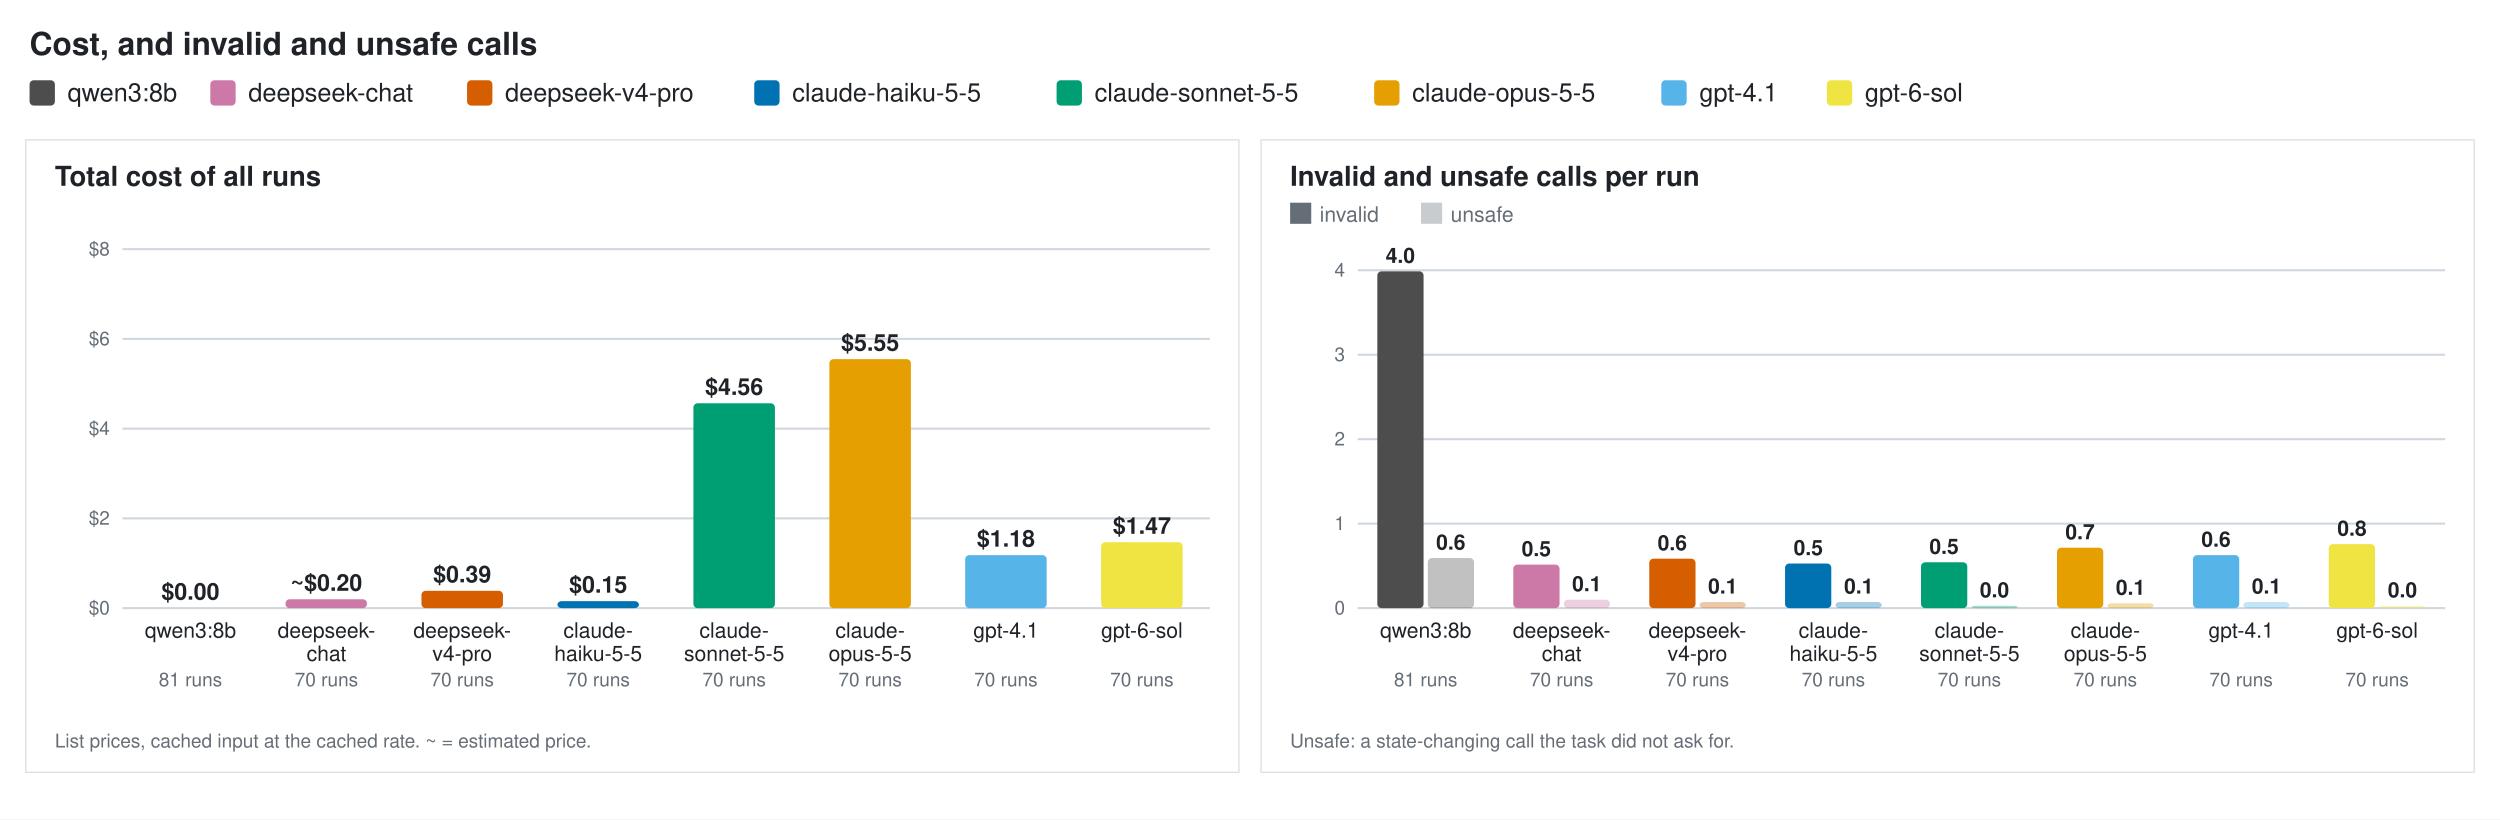
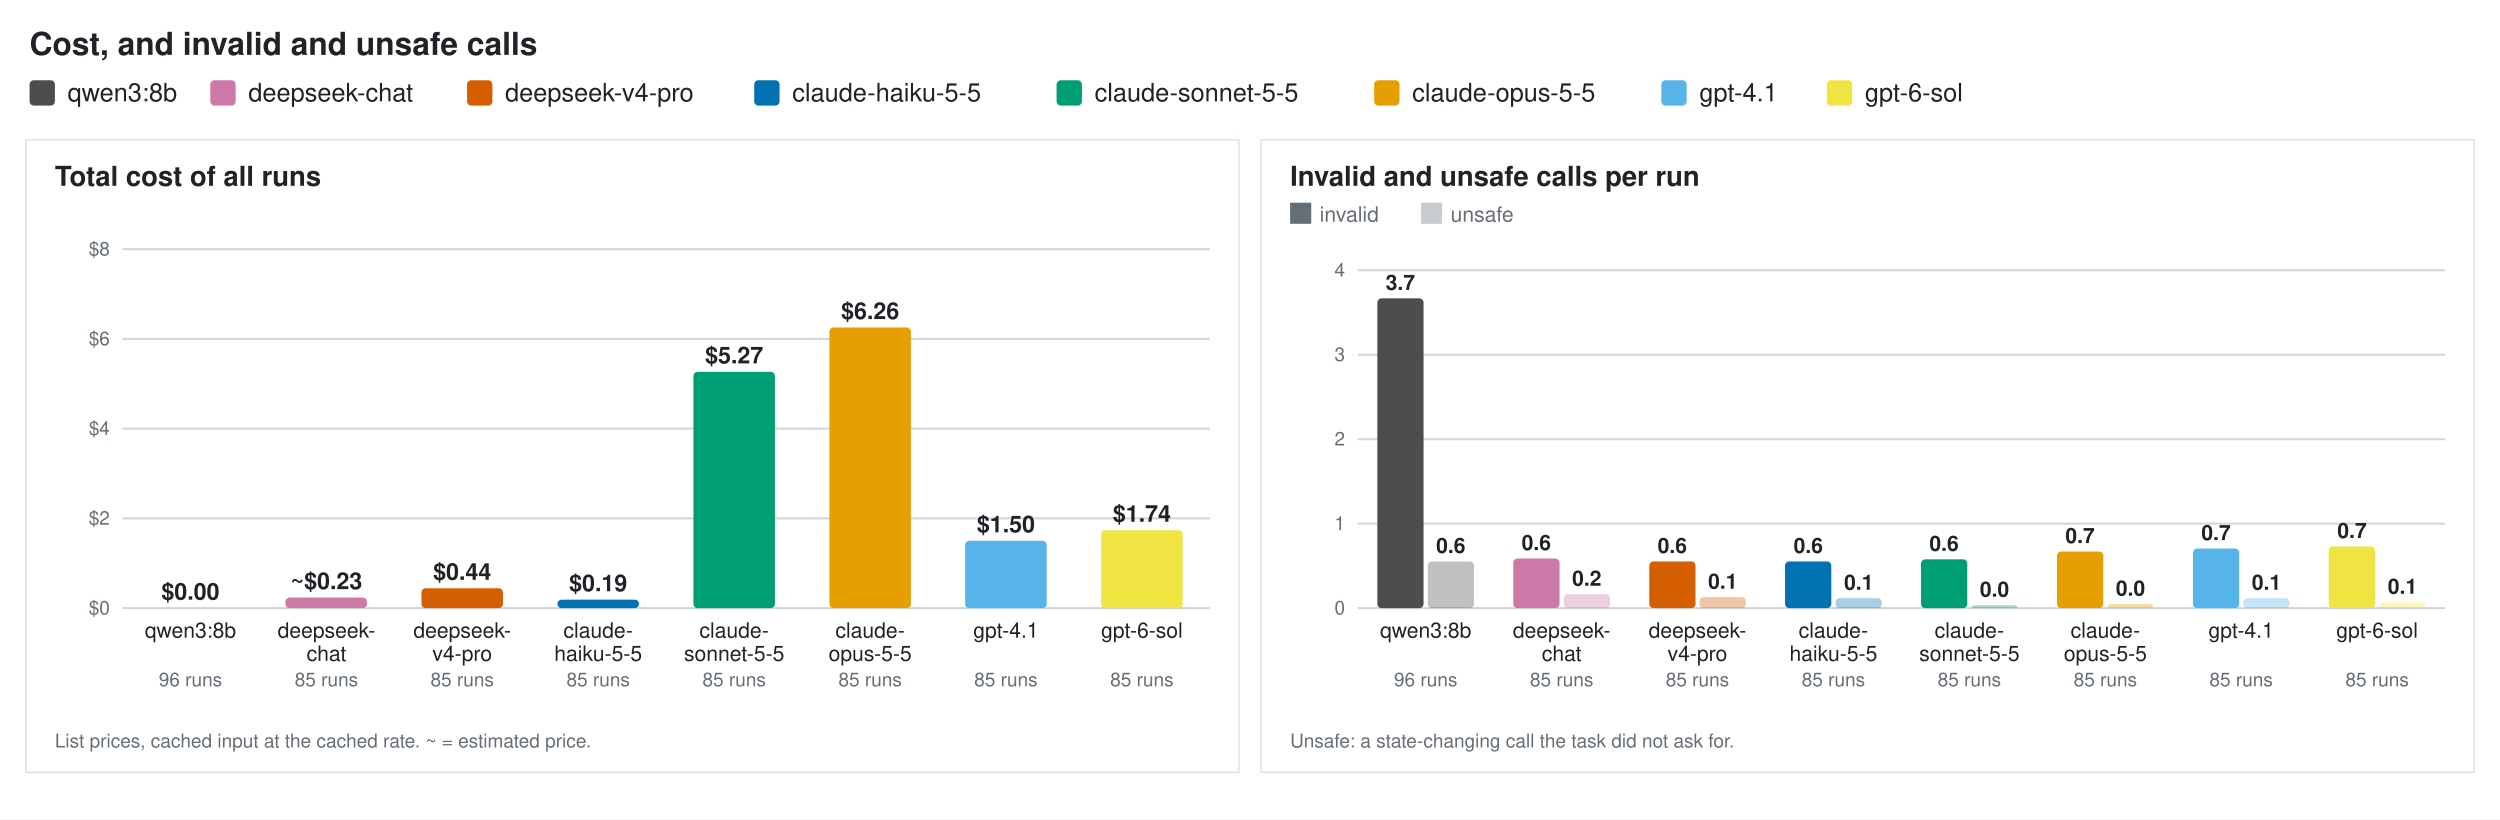
<svg xmlns="http://www.w3.org/2000/svg" width="1184" height="388" viewBox="0 0 1184 388" role="img" aria-label="Total cost, and invalid and unsafe calls per run">
  <rect width="1184" height="388" fill="#ffffff" />
  <text x="14.0" y="26.0" font-size="15" fill="#1f2328" text-anchor="start" font-weight="bold" font-family="-apple-system, 'Segoe UI', Helvetica, Arial, sans-serif">Cost, and invalid and unsafe calls</text>
  <rect x="14.0" y="38" width="12" height="12" rx="2" fill="#4D4D4D" />
  <text x="32.0" y="48.0" font-size="12" fill="#1f2328" text-anchor="start" font-weight="normal" font-family="-apple-system, 'Segoe UI', Helvetica, Arial, sans-serif">qwen3:8b</text>
  <rect x="99.6" y="38" width="12" height="12" rx="2" fill="#CC79A7" />
  <text x="117.6" y="48.0" font-size="12" fill="#1f2328" text-anchor="start" font-weight="normal" font-family="-apple-system, 'Segoe UI', Helvetica, Arial, sans-serif">deepseek-chat</text>
  <rect x="221.2" y="38" width="12" height="12" rx="2" fill="#D55E00" />
  <text x="239.2" y="48.0" font-size="12" fill="#1f2328" text-anchor="start" font-weight="normal" font-family="-apple-system, 'Segoe UI', Helvetica, Arial, sans-serif">deepseek-v4-pro</text>
  <rect x="357.2" y="38" width="12" height="12" rx="2" fill="#0072B2" />
  <text x="375.2" y="48.0" font-size="12" fill="#1f2328" text-anchor="start" font-weight="normal" font-family="-apple-system, 'Segoe UI', Helvetica, Arial, sans-serif">claude-haiku-5-5</text>
  <rect x="500.4" y="38" width="12" height="12" rx="2" fill="#009E73" />
  <text x="518.4" y="48.0" font-size="12" fill="#1f2328" text-anchor="start" font-weight="normal" font-family="-apple-system, 'Segoe UI', Helvetica, Arial, sans-serif">claude-sonnet-5-5</text>
  <rect x="650.8" y="38" width="12" height="12" rx="2" fill="#E69F00" />
  <text x="668.8" y="48.0" font-size="12" fill="#1f2328" text-anchor="start" font-weight="normal" font-family="-apple-system, 'Segoe UI', Helvetica, Arial, sans-serif">claude-opus-5-5</text>
  <rect x="786.8" y="38" width="12" height="12" rx="2" fill="#56B4E9" />
  <text x="804.8" y="48.0" font-size="12" fill="#1f2328" text-anchor="start" font-weight="normal" font-family="-apple-system, 'Segoe UI', Helvetica, Arial, sans-serif">gpt-4.1</text>
  <rect x="865.2" y="38" width="12" height="12" rx="2" fill="#F0E442" />
  <text x="883.2" y="48.0" font-size="12" fill="#1f2328" text-anchor="start" font-weight="normal" font-family="-apple-system, 'Segoe UI', Helvetica, Arial, sans-serif">gpt-6-sol</text>
  <svg x="12" y="66" width="575" height="300" viewBox="0 0 575 300">
    <rect width="575" height="300" fill="#ffffff" stroke="#d0d7de" />
    <text x="14.0" y="22.0" font-size="13" fill="#1f2328" text-anchor="start" font-weight="bold" font-family="-apple-system, 'Segoe UI', Helvetica, Arial, sans-serif">Total cost of all runs</text>
    <line x1="46" y1="222.0" x2="561" y2="222.0" stroke="#d0d7de" stroke-width="1" />
    <text x="40.0" y="225.0" font-size="9" fill="#656d76" text-anchor="end" font-weight="normal" font-family="-apple-system, 'Segoe UI', Helvetica, Arial, sans-serif">$0</text>
    <line x1="46" y1="179.5" x2="561" y2="179.5" stroke="#d0d7de" stroke-width="1" />
    <text x="40.0" y="182.5" font-size="9" fill="#656d76" text-anchor="end" font-weight="normal" font-family="-apple-system, 'Segoe UI', Helvetica, Arial, sans-serif">$2</text>
    <line x1="46" y1="137.0" x2="561" y2="137.0" stroke="#d0d7de" stroke-width="1" />
    <text x="40.0" y="140.0" font-size="9" fill="#656d76" text-anchor="end" font-weight="normal" font-family="-apple-system, 'Segoe UI', Helvetica, Arial, sans-serif">$4</text>
    <line x1="46" y1="94.5" x2="561" y2="94.5" stroke="#d0d7de" stroke-width="1" />
    <text x="40.0" y="97.5" font-size="9" fill="#656d76" text-anchor="end" font-weight="normal" font-family="-apple-system, 'Segoe UI', Helvetica, Arial, sans-serif">$6</text>
    <line x1="46" y1="52.0" x2="561" y2="52.0" stroke="#d0d7de" stroke-width="1" />
    <text x="40.0" y="55.0" font-size="9" fill="#656d76" text-anchor="end" font-weight="normal" font-family="-apple-system, 'Segoe UI', Helvetica, Arial, sans-serif">$8</text>
    <text x="78.2" y="236.0" font-size="10" fill="#1f2328" text-anchor="middle" font-weight="normal" font-family="-apple-system, 'Segoe UI', Helvetica, Arial, sans-serif">qwen3:8b</text>
    <text x="142.6" y="236.0" font-size="10" fill="#1f2328" text-anchor="middle" font-weight="normal" font-family="-apple-system, 'Segoe UI', Helvetica, Arial, sans-serif">deepseek-</text>
    <text x="142.6" y="247.0" font-size="10" fill="#1f2328" text-anchor="middle" font-weight="normal" font-family="-apple-system, 'Segoe UI', Helvetica, Arial, sans-serif">chat</text>
    <text x="206.9" y="236.0" font-size="10" fill="#1f2328" text-anchor="middle" font-weight="normal" font-family="-apple-system, 'Segoe UI', Helvetica, Arial, sans-serif">deepseek-</text>
    <text x="206.9" y="247.0" font-size="10" fill="#1f2328" text-anchor="middle" font-weight="normal" font-family="-apple-system, 'Segoe UI', Helvetica, Arial, sans-serif">v4-pro</text>
    <text x="271.3" y="236.0" font-size="10" fill="#1f2328" text-anchor="middle" font-weight="normal" font-family="-apple-system, 'Segoe UI', Helvetica, Arial, sans-serif">claude-</text>
    <text x="271.3" y="247.0" font-size="10" fill="#1f2328" text-anchor="middle" font-weight="normal" font-family="-apple-system, 'Segoe UI', Helvetica, Arial, sans-serif">haiku-5-5</text>
    <text x="335.7" y="236.0" font-size="10" fill="#1f2328" text-anchor="middle" font-weight="normal" font-family="-apple-system, 'Segoe UI', Helvetica, Arial, sans-serif">claude-</text>
    <text x="335.7" y="247.0" font-size="10" fill="#1f2328" text-anchor="middle" font-weight="normal" font-family="-apple-system, 'Segoe UI', Helvetica, Arial, sans-serif">sonnet-5-5</text>
    <text x="400.1" y="236.0" font-size="10" fill="#1f2328" text-anchor="middle" font-weight="normal" font-family="-apple-system, 'Segoe UI', Helvetica, Arial, sans-serif">claude-</text>
    <text x="400.1" y="247.0" font-size="10" fill="#1f2328" text-anchor="middle" font-weight="normal" font-family="-apple-system, 'Segoe UI', Helvetica, Arial, sans-serif">opus-5-5</text>
    <text x="464.4" y="236.0" font-size="10" fill="#1f2328" text-anchor="middle" font-weight="normal" font-family="-apple-system, 'Segoe UI', Helvetica, Arial, sans-serif">gpt-4.1</text>
    <text x="528.8" y="236.0" font-size="10" fill="#1f2328" text-anchor="middle" font-weight="normal" font-family="-apple-system, 'Segoe UI', Helvetica, Arial, sans-serif">gpt-6-sol</text>
-     <text x="78.2" y="259.0" font-size="9" fill="#656d76" text-anchor="middle" font-weight="normal" font-family="-apple-system, 'Segoe UI', Helvetica, Arial, sans-serif">81 runs</text>
+     <text x="78.2" y="259.0" font-size="9" fill="#656d76" text-anchor="middle" font-weight="normal" font-family="-apple-system, 'Segoe UI', Helvetica, Arial, sans-serif">96 runs</text>
    <text x="78.2" y="218.0" font-size="11" fill="#1f2328" text-anchor="middle" font-weight="bold" font-family="-apple-system, 'Segoe UI', Helvetica, Arial, sans-serif">$0.00</text>
-     <text x="142.6" y="259.0" font-size="9" fill="#656d76" text-anchor="middle" font-weight="normal" font-family="-apple-system, 'Segoe UI', Helvetica, Arial, sans-serif">70 runs</text>
-     <rect x="123.2" y="217.8" width="38.6" height="4.2" rx="2" fill="#CC79A7" />
-     <text x="142.6" y="213.8" font-size="11" fill="#1f2328" text-anchor="middle" font-weight="bold" font-family="-apple-system, 'Segoe UI', Helvetica, Arial, sans-serif">~$0.20</text>
-     <text x="206.9" y="259.0" font-size="9" fill="#656d76" text-anchor="middle" font-weight="normal" font-family="-apple-system, 'Segoe UI', Helvetica, Arial, sans-serif">70 runs</text>
-     <rect x="187.6" y="213.8" width="38.6" height="8.2" rx="2" fill="#D55E00" />
-     <text x="206.9" y="209.8" font-size="11" fill="#1f2328" text-anchor="middle" font-weight="bold" font-family="-apple-system, 'Segoe UI', Helvetica, Arial, sans-serif">$0.39</text>
-     <text x="271.3" y="259.0" font-size="9" fill="#656d76" text-anchor="middle" font-weight="normal" font-family="-apple-system, 'Segoe UI', Helvetica, Arial, sans-serif">70 runs</text>
-     <rect x="252.0" y="218.7" width="38.6" height="3.3" rx="2" fill="#0072B2" />
-     <text x="271.3" y="214.7" font-size="11" fill="#1f2328" text-anchor="middle" font-weight="bold" font-family="-apple-system, 'Segoe UI', Helvetica, Arial, sans-serif">$0.15</text>
-     <text x="335.7" y="259.0" font-size="9" fill="#656d76" text-anchor="middle" font-weight="normal" font-family="-apple-system, 'Segoe UI', Helvetica, Arial, sans-serif">70 runs</text>
-     <rect x="316.4" y="125.0" width="38.6" height="97.0" rx="2" fill="#009E73" />
-     <text x="335.7" y="121.0" font-size="11" fill="#1f2328" text-anchor="middle" font-weight="bold" font-family="-apple-system, 'Segoe UI', Helvetica, Arial, sans-serif">$4.56</text>
-     <text x="400.1" y="259.0" font-size="9" fill="#656d76" text-anchor="middle" font-weight="normal" font-family="-apple-system, 'Segoe UI', Helvetica, Arial, sans-serif">70 runs</text>
-     <rect x="380.8" y="104.1" width="38.6" height="117.9" rx="2" fill="#E69F00" />
-     <text x="400.1" y="100.1" font-size="11" fill="#1f2328" text-anchor="middle" font-weight="bold" font-family="-apple-system, 'Segoe UI', Helvetica, Arial, sans-serif">$5.55</text>
-     <text x="464.4" y="259.0" font-size="9" fill="#656d76" text-anchor="middle" font-weight="normal" font-family="-apple-system, 'Segoe UI', Helvetica, Arial, sans-serif">70 runs</text>
-     <rect x="445.1" y="196.9" width="38.6" height="25.1" rx="2" fill="#56B4E9" />
-     <text x="464.4" y="192.9" font-size="11" fill="#1f2328" text-anchor="middle" font-weight="bold" font-family="-apple-system, 'Segoe UI', Helvetica, Arial, sans-serif">$1.18</text>
-     <text x="528.8" y="259.0" font-size="9" fill="#656d76" text-anchor="middle" font-weight="normal" font-family="-apple-system, 'Segoe UI', Helvetica, Arial, sans-serif">70 runs</text>
-     <rect x="509.5" y="190.8" width="38.6" height="31.2" rx="2" fill="#F0E442" />
-     <text x="528.8" y="186.8" font-size="11" fill="#1f2328" text-anchor="middle" font-weight="bold" font-family="-apple-system, 'Segoe UI', Helvetica, Arial, sans-serif">$1.47</text>
+     <text x="142.6" y="259.0" font-size="9" fill="#656d76" text-anchor="middle" font-weight="normal" font-family="-apple-system, 'Segoe UI', Helvetica, Arial, sans-serif">85 runs</text>
+     <rect x="123.2" y="217.0" width="38.6" height="5.0" rx="2" fill="#CC79A7" />
+     <text x="142.6" y="213.0" font-size="11" fill="#1f2328" text-anchor="middle" font-weight="bold" font-family="-apple-system, 'Segoe UI', Helvetica, Arial, sans-serif">~$0.23</text>
+     <text x="206.9" y="259.0" font-size="9" fill="#656d76" text-anchor="middle" font-weight="normal" font-family="-apple-system, 'Segoe UI', Helvetica, Arial, sans-serif">85 runs</text>
+     <rect x="187.6" y="212.6" width="38.6" height="9.4" rx="2" fill="#D55E00" />
+     <text x="206.9" y="208.6" font-size="11" fill="#1f2328" text-anchor="middle" font-weight="bold" font-family="-apple-system, 'Segoe UI', Helvetica, Arial, sans-serif">$0.44</text>
+     <text x="271.3" y="259.0" font-size="9" fill="#656d76" text-anchor="middle" font-weight="normal" font-family="-apple-system, 'Segoe UI', Helvetica, Arial, sans-serif">85 runs</text>
+     <rect x="252.0" y="218.0" width="38.6" height="4.0" rx="2" fill="#0072B2" />
+     <text x="271.3" y="214.0" font-size="11" fill="#1f2328" text-anchor="middle" font-weight="bold" font-family="-apple-system, 'Segoe UI', Helvetica, Arial, sans-serif">$0.19</text>
+     <text x="335.7" y="259.0" font-size="9" fill="#656d76" text-anchor="middle" font-weight="normal" font-family="-apple-system, 'Segoe UI', Helvetica, Arial, sans-serif">85 runs</text>
+     <rect x="316.4" y="110.1" width="38.6" height="111.9" rx="2" fill="#009E73" />
+     <text x="335.7" y="106.1" font-size="11" fill="#1f2328" text-anchor="middle" font-weight="bold" font-family="-apple-system, 'Segoe UI', Helvetica, Arial, sans-serif">$5.27</text>
+     <text x="400.1" y="259.0" font-size="9" fill="#656d76" text-anchor="middle" font-weight="normal" font-family="-apple-system, 'Segoe UI', Helvetica, Arial, sans-serif">85 runs</text>
+     <rect x="380.8" y="89.1" width="38.6" height="132.9" rx="2" fill="#E69F00" />
+     <text x="400.1" y="85.1" font-size="11" fill="#1f2328" text-anchor="middle" font-weight="bold" font-family="-apple-system, 'Segoe UI', Helvetica, Arial, sans-serif">$6.26</text>
+     <text x="464.4" y="259.0" font-size="9" fill="#656d76" text-anchor="middle" font-weight="normal" font-family="-apple-system, 'Segoe UI', Helvetica, Arial, sans-serif">85 runs</text>
+     <rect x="445.1" y="190.1" width="38.6" height="31.9" rx="2" fill="#56B4E9" />
+     <text x="464.4" y="186.1" font-size="11" fill="#1f2328" text-anchor="middle" font-weight="bold" font-family="-apple-system, 'Segoe UI', Helvetica, Arial, sans-serif">$1.50</text>
+     <text x="528.8" y="259.0" font-size="9" fill="#656d76" text-anchor="middle" font-weight="normal" font-family="-apple-system, 'Segoe UI', Helvetica, Arial, sans-serif">85 runs</text>
+     <rect x="509.5" y="185.1" width="38.6" height="36.9" rx="2" fill="#F0E442" />
+     <text x="528.8" y="181.1" font-size="11" fill="#1f2328" text-anchor="middle" font-weight="bold" font-family="-apple-system, 'Segoe UI', Helvetica, Arial, sans-serif">$1.74</text>
    <text x="14.0" y="288.0" font-size="9" fill="#656d76" text-anchor="start" font-weight="normal" font-family="-apple-system, 'Segoe UI', Helvetica, Arial, sans-serif">List prices, cached input at the cached rate. ~ = estimated price.</text>
  </svg>
  <svg x="597" y="66" width="575" height="300" viewBox="0 0 575 300">
    <rect width="575" height="300" fill="#ffffff" stroke="#d0d7de" />
    <text x="14.0" y="22.0" font-size="13" fill="#1f2328" text-anchor="start" font-weight="bold" font-family="-apple-system, 'Segoe UI', Helvetica, Arial, sans-serif">Invalid and unsafe calls per run</text>
    <rect x="14" y="30" width="10" height="10" fill="#656d76" />
    <text x="28.0" y="39.0" font-size="10" fill="#656d76" text-anchor="start" font-weight="normal" font-family="-apple-system, 'Segoe UI', Helvetica, Arial, sans-serif">invalid</text>
    <rect x="76" y="30" width="10" height="10" fill="#656d76" fill-opacity="0.35" />
    <text x="90.0" y="39.0" font-size="10" fill="#656d76" text-anchor="start" font-weight="normal" font-family="-apple-system, 'Segoe UI', Helvetica, Arial, sans-serif">unsafe</text>
    <line x1="46" y1="222.0" x2="561" y2="222.0" stroke="#d0d7de" stroke-width="1" />
    <text x="40.0" y="225.0" font-size="9" fill="#656d76" text-anchor="end" font-weight="normal" font-family="-apple-system, 'Segoe UI', Helvetica, Arial, sans-serif">0</text>
    <line x1="46" y1="182.0" x2="561" y2="182.0" stroke="#d0d7de" stroke-width="1" />
    <text x="40.0" y="185.0" font-size="9" fill="#656d76" text-anchor="end" font-weight="normal" font-family="-apple-system, 'Segoe UI', Helvetica, Arial, sans-serif">1</text>
    <line x1="46" y1="142.0" x2="561" y2="142.0" stroke="#d0d7de" stroke-width="1" />
    <text x="40.0" y="145.0" font-size="9" fill="#656d76" text-anchor="end" font-weight="normal" font-family="-apple-system, 'Segoe UI', Helvetica, Arial, sans-serif">2</text>
    <line x1="46" y1="102.0" x2="561" y2="102.0" stroke="#d0d7de" stroke-width="1" />
    <text x="40.0" y="105.0" font-size="9" fill="#656d76" text-anchor="end" font-weight="normal" font-family="-apple-system, 'Segoe UI', Helvetica, Arial, sans-serif">3</text>
    <line x1="46" y1="62.0" x2="561" y2="62.0" stroke="#d0d7de" stroke-width="1" />
    <text x="40.0" y="65.0" font-size="9" fill="#656d76" text-anchor="end" font-weight="normal" font-family="-apple-system, 'Segoe UI', Helvetica, Arial, sans-serif">4</text>
    <text x="78.2" y="236.0" font-size="10" fill="#1f2328" text-anchor="middle" font-weight="normal" font-family="-apple-system, 'Segoe UI', Helvetica, Arial, sans-serif">qwen3:8b</text>
    <text x="142.6" y="236.0" font-size="10" fill="#1f2328" text-anchor="middle" font-weight="normal" font-family="-apple-system, 'Segoe UI', Helvetica, Arial, sans-serif">deepseek-</text>
    <text x="142.6" y="247.0" font-size="10" fill="#1f2328" text-anchor="middle" font-weight="normal" font-family="-apple-system, 'Segoe UI', Helvetica, Arial, sans-serif">chat</text>
    <text x="206.9" y="236.0" font-size="10" fill="#1f2328" text-anchor="middle" font-weight="normal" font-family="-apple-system, 'Segoe UI', Helvetica, Arial, sans-serif">deepseek-</text>
    <text x="206.9" y="247.0" font-size="10" fill="#1f2328" text-anchor="middle" font-weight="normal" font-family="-apple-system, 'Segoe UI', Helvetica, Arial, sans-serif">v4-pro</text>
    <text x="271.3" y="236.0" font-size="10" fill="#1f2328" text-anchor="middle" font-weight="normal" font-family="-apple-system, 'Segoe UI', Helvetica, Arial, sans-serif">claude-</text>
    <text x="271.3" y="247.0" font-size="10" fill="#1f2328" text-anchor="middle" font-weight="normal" font-family="-apple-system, 'Segoe UI', Helvetica, Arial, sans-serif">haiku-5-5</text>
    <text x="335.7" y="236.0" font-size="10" fill="#1f2328" text-anchor="middle" font-weight="normal" font-family="-apple-system, 'Segoe UI', Helvetica, Arial, sans-serif">claude-</text>
    <text x="335.7" y="247.0" font-size="10" fill="#1f2328" text-anchor="middle" font-weight="normal" font-family="-apple-system, 'Segoe UI', Helvetica, Arial, sans-serif">sonnet-5-5</text>
    <text x="400.1" y="236.0" font-size="10" fill="#1f2328" text-anchor="middle" font-weight="normal" font-family="-apple-system, 'Segoe UI', Helvetica, Arial, sans-serif">claude-</text>
    <text x="400.1" y="247.0" font-size="10" fill="#1f2328" text-anchor="middle" font-weight="normal" font-family="-apple-system, 'Segoe UI', Helvetica, Arial, sans-serif">opus-5-5</text>
    <text x="464.4" y="236.0" font-size="10" fill="#1f2328" text-anchor="middle" font-weight="normal" font-family="-apple-system, 'Segoe UI', Helvetica, Arial, sans-serif">gpt-4.1</text>
    <text x="528.8" y="236.0" font-size="10" fill="#1f2328" text-anchor="middle" font-weight="normal" font-family="-apple-system, 'Segoe UI', Helvetica, Arial, sans-serif">gpt-6-sol</text>
-     <text x="78.2" y="259.0" font-size="9" fill="#656d76" text-anchor="middle" font-weight="normal" font-family="-apple-system, 'Segoe UI', Helvetica, Arial, sans-serif">81 runs</text>
-     <rect x="55.3" y="62.5" width="21.9" height="159.5" rx="2" fill="#4D4D4D" fill-opacity="1" />
-     <text x="66.2" y="58.5" font-size="10" fill="#1f2328" text-anchor="middle" font-weight="bold" font-family="-apple-system, 'Segoe UI', Helvetica, Arial, sans-serif">4.0</text>
-     <rect x="79.2" y="198.3" width="21.9" height="23.7" rx="2" fill="#4D4D4D" fill-opacity="0.35" />
-     <text x="90.1" y="194.3" font-size="10" fill="#1f2328" text-anchor="middle" font-weight="bold" font-family="-apple-system, 'Segoe UI', Helvetica, Arial, sans-serif">0.6</text>
-     <text x="142.6" y="259.0" font-size="9" fill="#656d76" text-anchor="middle" font-weight="normal" font-family="-apple-system, 'Segoe UI', Helvetica, Arial, sans-serif">70 runs</text>
-     <rect x="119.7" y="201.4" width="21.9" height="20.6" rx="2" fill="#CC79A7" fill-opacity="1" />
-     <text x="130.6" y="197.4" font-size="10" fill="#1f2328" text-anchor="middle" font-weight="bold" font-family="-apple-system, 'Segoe UI', Helvetica, Arial, sans-serif">0.5</text>
-     <rect x="143.6" y="218.0" width="21.9" height="4.0" rx="2" fill="#CC79A7" fill-opacity="0.35" />
-     <text x="154.5" y="214.0" font-size="10" fill="#1f2328" text-anchor="middle" font-weight="bold" font-family="-apple-system, 'Segoe UI', Helvetica, Arial, sans-serif">0.1</text>
-     <text x="206.9" y="259.0" font-size="9" fill="#656d76" text-anchor="middle" font-weight="normal" font-family="-apple-system, 'Segoe UI', Helvetica, Arial, sans-serif">70 runs</text>
-     <rect x="184.1" y="198.6" width="21.9" height="23.4" rx="2" fill="#D55E00" fill-opacity="1" />
-     <text x="195.0" y="194.6" font-size="10" fill="#1f2328" text-anchor="middle" font-weight="bold" font-family="-apple-system, 'Segoe UI', Helvetica, Arial, sans-serif">0.6</text>
-     <rect x="207.9" y="219.1" width="21.9" height="2.9" rx="2" fill="#D55E00" fill-opacity="0.35" />
-     <text x="218.9" y="215.1" font-size="10" fill="#1f2328" text-anchor="middle" font-weight="bold" font-family="-apple-system, 'Segoe UI', Helvetica, Arial, sans-serif">0.1</text>
-     <text x="271.3" y="259.0" font-size="9" fill="#656d76" text-anchor="middle" font-weight="normal" font-family="-apple-system, 'Segoe UI', Helvetica, Arial, sans-serif">70 runs</text>
-     <rect x="248.4" y="200.9" width="21.9" height="21.1" rx="2" fill="#0072B2" fill-opacity="1" />
-     <text x="259.4" y="196.9" font-size="10" fill="#1f2328" text-anchor="middle" font-weight="bold" font-family="-apple-system, 'Segoe UI', Helvetica, Arial, sans-serif">0.5</text>
-     <rect x="272.3" y="219.1" width="21.9" height="2.9" rx="2" fill="#0072B2" fill-opacity="0.35" />
-     <text x="283.3" y="215.1" font-size="10" fill="#1f2328" text-anchor="middle" font-weight="bold" font-family="-apple-system, 'Segoe UI', Helvetica, Arial, sans-serif">0.1</text>
-     <text x="335.7" y="259.0" font-size="9" fill="#656d76" text-anchor="middle" font-weight="normal" font-family="-apple-system, 'Segoe UI', Helvetica, Arial, sans-serif">70 runs</text>
-     <rect x="312.8" y="200.3" width="21.9" height="21.7" rx="2" fill="#009E73" fill-opacity="1" />
-     <text x="323.7" y="196.3" font-size="10" fill="#1f2328" text-anchor="middle" font-weight="bold" font-family="-apple-system, 'Segoe UI', Helvetica, Arial, sans-serif">0.5</text>
-     <rect x="336.7" y="220.9" width="21.9" height="1.1" rx="2" fill="#009E73" fill-opacity="0.35" />
-     <text x="347.6" y="216.9" font-size="10" fill="#1f2328" text-anchor="middle" font-weight="bold" font-family="-apple-system, 'Segoe UI', Helvetica, Arial, sans-serif">0.0</text>
-     <text x="400.1" y="259.0" font-size="9" fill="#656d76" text-anchor="middle" font-weight="normal" font-family="-apple-system, 'Segoe UI', Helvetica, Arial, sans-serif">70 runs</text>
-     <rect x="377.2" y="193.4" width="21.9" height="28.6" rx="2" fill="#E69F00" fill-opacity="1" />
-     <text x="388.1" y="189.4" font-size="10" fill="#1f2328" text-anchor="middle" font-weight="bold" font-family="-apple-system, 'Segoe UI', Helvetica, Arial, sans-serif">0.7</text>
-     <rect x="401.1" y="219.7" width="21.9" height="2.3" rx="2" fill="#E69F00" fill-opacity="0.35" />
-     <text x="412.0" y="215.7" font-size="10" fill="#1f2328" text-anchor="middle" font-weight="bold" font-family="-apple-system, 'Segoe UI', Helvetica, Arial, sans-serif">0.1</text>
-     <text x="464.4" y="259.0" font-size="9" fill="#656d76" text-anchor="middle" font-weight="normal" font-family="-apple-system, 'Segoe UI', Helvetica, Arial, sans-serif">70 runs</text>
-     <rect x="441.6" y="196.9" width="21.9" height="25.1" rx="2" fill="#56B4E9" fill-opacity="1" />
-     <text x="452.5" y="192.9" font-size="10" fill="#1f2328" text-anchor="middle" font-weight="bold" font-family="-apple-system, 'Segoe UI', Helvetica, Arial, sans-serif">0.6</text>
-     <rect x="465.4" y="219.1" width="21.9" height="2.9" rx="2" fill="#56B4E9" fill-opacity="0.35" />
-     <text x="476.4" y="215.1" font-size="10" fill="#1f2328" text-anchor="middle" font-weight="bold" font-family="-apple-system, 'Segoe UI', Helvetica, Arial, sans-serif">0.1</text>
-     <text x="528.8" y="259.0" font-size="9" fill="#656d76" text-anchor="middle" font-weight="normal" font-family="-apple-system, 'Segoe UI', Helvetica, Arial, sans-serif">70 runs</text>
-     <rect x="505.9" y="191.7" width="21.9" height="30.3" rx="2" fill="#F0E442" fill-opacity="1" />
-     <text x="516.9" y="187.7" font-size="10" fill="#1f2328" text-anchor="middle" font-weight="bold" font-family="-apple-system, 'Segoe UI', Helvetica, Arial, sans-serif">0.8</text>
-     <rect x="529.8" y="220.9" width="21.9" height="1.1" rx="2" fill="#F0E442" fill-opacity="0.35" />
-     <text x="540.8" y="216.9" font-size="10" fill="#1f2328" text-anchor="middle" font-weight="bold" font-family="-apple-system, 'Segoe UI', Helvetica, Arial, sans-serif">0.0</text>
+     <text x="78.2" y="259.0" font-size="9" fill="#656d76" text-anchor="middle" font-weight="normal" font-family="-apple-system, 'Segoe UI', Helvetica, Arial, sans-serif">96 runs</text>
+     <rect x="55.3" y="75.3" width="21.9" height="146.7" rx="2" fill="#4D4D4D" fill-opacity="1" />
+     <text x="66.2" y="71.3" font-size="10" fill="#1f2328" text-anchor="middle" font-weight="bold" font-family="-apple-system, 'Segoe UI', Helvetica, Arial, sans-serif">3.7</text>
+     <rect x="79.2" y="199.9" width="21.9" height="22.1" rx="2" fill="#4D4D4D" fill-opacity="0.35" />
+     <text x="90.1" y="195.9" font-size="10" fill="#1f2328" text-anchor="middle" font-weight="bold" font-family="-apple-system, 'Segoe UI', Helvetica, Arial, sans-serif">0.6</text>
+     <text x="142.6" y="259.0" font-size="9" fill="#656d76" text-anchor="middle" font-weight="normal" font-family="-apple-system, 'Segoe UI', Helvetica, Arial, sans-serif">85 runs</text>
+     <rect x="119.7" y="198.5" width="21.9" height="23.5" rx="2" fill="#CC79A7" fill-opacity="1" />
+     <text x="130.6" y="194.5" font-size="10" fill="#1f2328" text-anchor="middle" font-weight="bold" font-family="-apple-system, 'Segoe UI', Helvetica, Arial, sans-serif">0.6</text>
+     <rect x="143.6" y="215.4" width="21.9" height="6.6" rx="2" fill="#CC79A7" fill-opacity="0.35" />
+     <text x="154.5" y="211.4" font-size="10" fill="#1f2328" text-anchor="middle" font-weight="bold" font-family="-apple-system, 'Segoe UI', Helvetica, Arial, sans-serif">0.2</text>
+     <text x="206.9" y="259.0" font-size="9" fill="#656d76" text-anchor="middle" font-weight="normal" font-family="-apple-system, 'Segoe UI', Helvetica, Arial, sans-serif">85 runs</text>
+     <rect x="184.1" y="199.9" width="21.9" height="22.1" rx="2" fill="#D55E00" fill-opacity="1" />
+     <text x="195.0" y="195.9" font-size="10" fill="#1f2328" text-anchor="middle" font-weight="bold" font-family="-apple-system, 'Segoe UI', Helvetica, Arial, sans-serif">0.6</text>
+     <rect x="207.9" y="216.8" width="21.9" height="5.2" rx="2" fill="#D55E00" fill-opacity="0.35" />
+     <text x="218.9" y="212.8" font-size="10" fill="#1f2328" text-anchor="middle" font-weight="bold" font-family="-apple-system, 'Segoe UI', Helvetica, Arial, sans-serif">0.1</text>
+     <text x="271.3" y="259.0" font-size="9" fill="#656d76" text-anchor="middle" font-weight="normal" font-family="-apple-system, 'Segoe UI', Helvetica, Arial, sans-serif">85 runs</text>
+     <rect x="248.4" y="199.9" width="21.9" height="22.1" rx="2" fill="#0072B2" fill-opacity="1" />
+     <text x="259.4" y="195.9" font-size="10" fill="#1f2328" text-anchor="middle" font-weight="bold" font-family="-apple-system, 'Segoe UI', Helvetica, Arial, sans-serif">0.6</text>
+     <rect x="272.3" y="217.3" width="21.9" height="4.7" rx="2" fill="#0072B2" fill-opacity="0.35" />
+     <text x="283.3" y="213.3" font-size="10" fill="#1f2328" text-anchor="middle" font-weight="bold" font-family="-apple-system, 'Segoe UI', Helvetica, Arial, sans-serif">0.1</text>
+     <text x="335.7" y="259.0" font-size="9" fill="#656d76" text-anchor="middle" font-weight="normal" font-family="-apple-system, 'Segoe UI', Helvetica, Arial, sans-serif">85 runs</text>
+     <rect x="312.8" y="198.9" width="21.9" height="23.1" rx="2" fill="#009E73" fill-opacity="1" />
+     <text x="323.7" y="194.9" font-size="10" fill="#1f2328" text-anchor="middle" font-weight="bold" font-family="-apple-system, 'Segoe UI', Helvetica, Arial, sans-serif">0.6</text>
+     <rect x="336.7" y="220.6" width="21.9" height="1.4" rx="2" fill="#009E73" fill-opacity="0.35" />
+     <text x="347.6" y="216.6" font-size="10" fill="#1f2328" text-anchor="middle" font-weight="bold" font-family="-apple-system, 'Segoe UI', Helvetica, Arial, sans-serif">0.0</text>
+     <text x="400.1" y="259.0" font-size="9" fill="#656d76" text-anchor="middle" font-weight="normal" font-family="-apple-system, 'Segoe UI', Helvetica, Arial, sans-serif">85 runs</text>
+     <rect x="377.2" y="195.2" width="21.9" height="26.8" rx="2" fill="#E69F00" fill-opacity="1" />
+     <text x="388.1" y="191.2" font-size="10" fill="#1f2328" text-anchor="middle" font-weight="bold" font-family="-apple-system, 'Segoe UI', Helvetica, Arial, sans-serif">0.7</text>
+     <rect x="401.1" y="220.1" width="21.9" height="1.9" rx="2" fill="#E69F00" fill-opacity="0.35" />
+     <text x="412.0" y="216.1" font-size="10" fill="#1f2328" text-anchor="middle" font-weight="bold" font-family="-apple-system, 'Segoe UI', Helvetica, Arial, sans-serif">0.0</text>
+     <text x="464.4" y="259.0" font-size="9" fill="#656d76" text-anchor="middle" font-weight="normal" font-family="-apple-system, 'Segoe UI', Helvetica, Arial, sans-serif">85 runs</text>
+     <rect x="441.6" y="193.8" width="21.9" height="28.2" rx="2" fill="#56B4E9" fill-opacity="1" />
+     <text x="452.5" y="189.8" font-size="10" fill="#1f2328" text-anchor="middle" font-weight="bold" font-family="-apple-system, 'Segoe UI', Helvetica, Arial, sans-serif">0.7</text>
+     <rect x="465.4" y="217.3" width="21.9" height="4.7" rx="2" fill="#56B4E9" fill-opacity="0.35" />
+     <text x="476.4" y="213.3" font-size="10" fill="#1f2328" text-anchor="middle" font-weight="bold" font-family="-apple-system, 'Segoe UI', Helvetica, Arial, sans-serif">0.1</text>
+     <text x="528.8" y="259.0" font-size="9" fill="#656d76" text-anchor="middle" font-weight="normal" font-family="-apple-system, 'Segoe UI', Helvetica, Arial, sans-serif">85 runs</text>
+     <rect x="505.9" y="192.8" width="21.9" height="29.2" rx="2" fill="#F0E442" fill-opacity="1" />
+     <text x="516.9" y="188.8" font-size="10" fill="#1f2328" text-anchor="middle" font-weight="bold" font-family="-apple-system, 'Segoe UI', Helvetica, Arial, sans-serif">0.7</text>
+     <rect x="529.8" y="219.2" width="21.9" height="2.8" rx="2" fill="#F0E442" fill-opacity="0.35" />
+     <text x="540.8" y="215.2" font-size="10" fill="#1f2328" text-anchor="middle" font-weight="bold" font-family="-apple-system, 'Segoe UI', Helvetica, Arial, sans-serif">0.1</text>
    <text x="14.0" y="288.0" font-size="9" fill="#656d76" text-anchor="start" font-weight="normal" font-family="-apple-system, 'Segoe UI', Helvetica, Arial, sans-serif">Unsafe: a state-changing call the task did not ask for.</text>
  </svg>
</svg>
